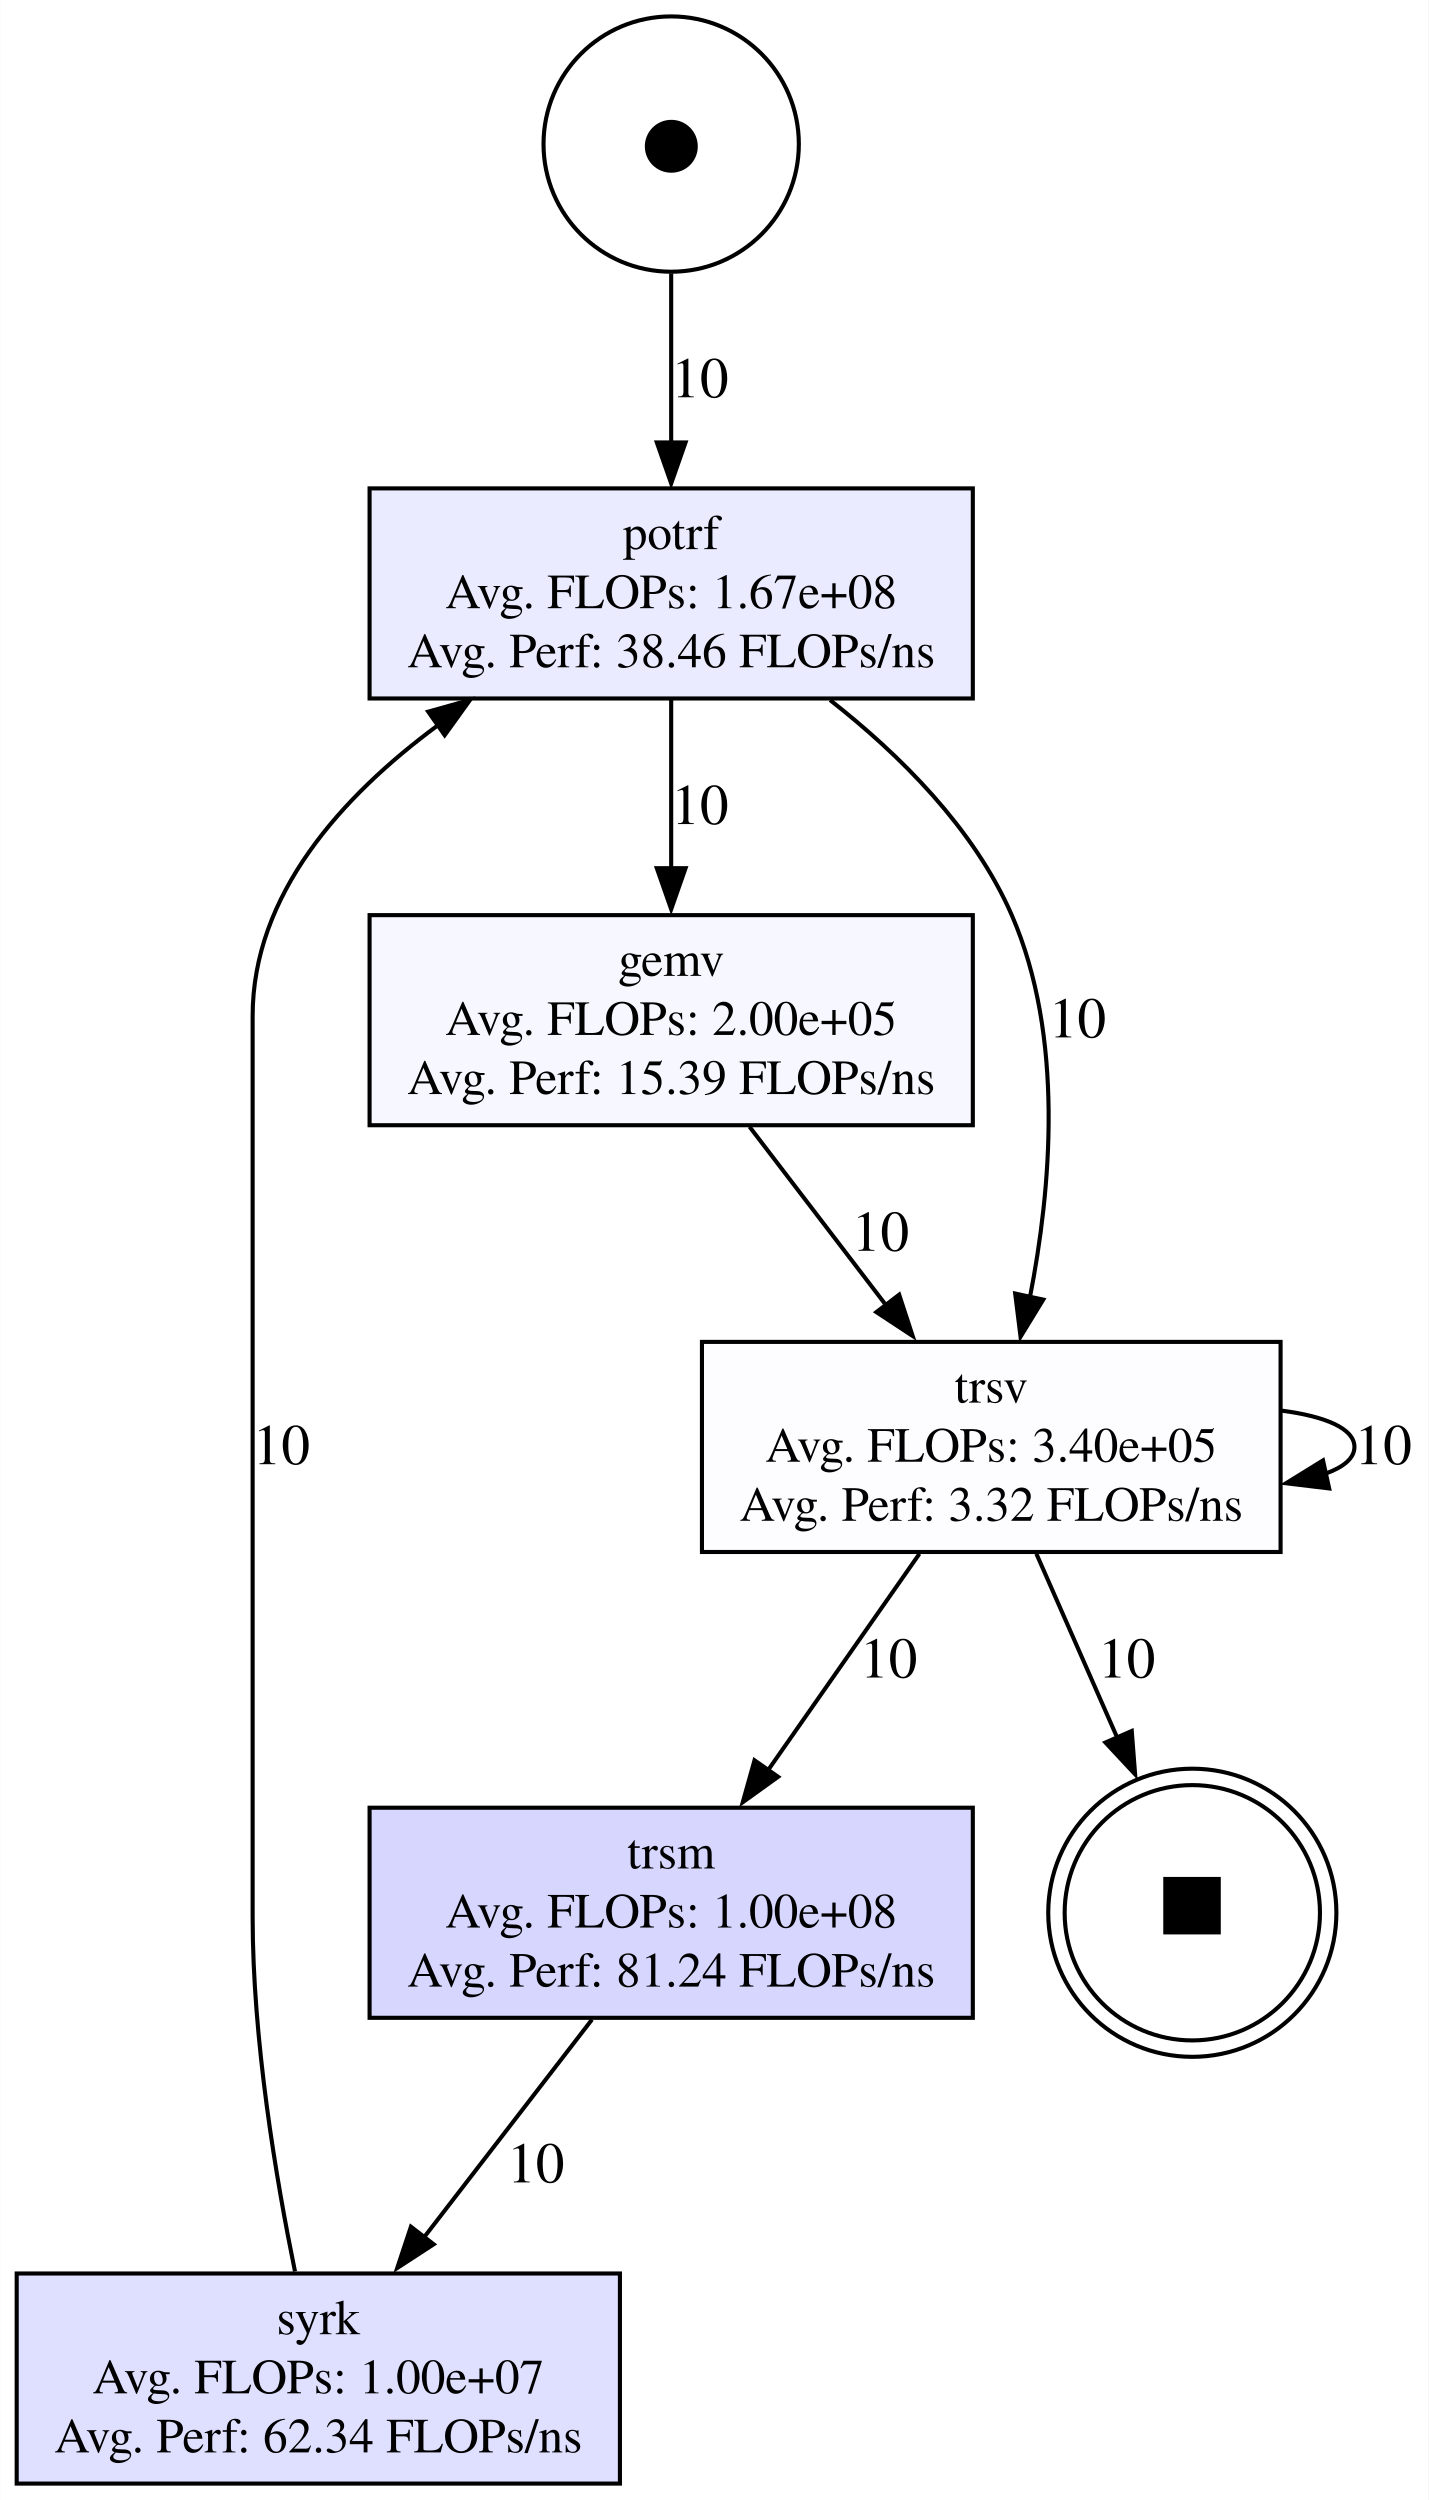
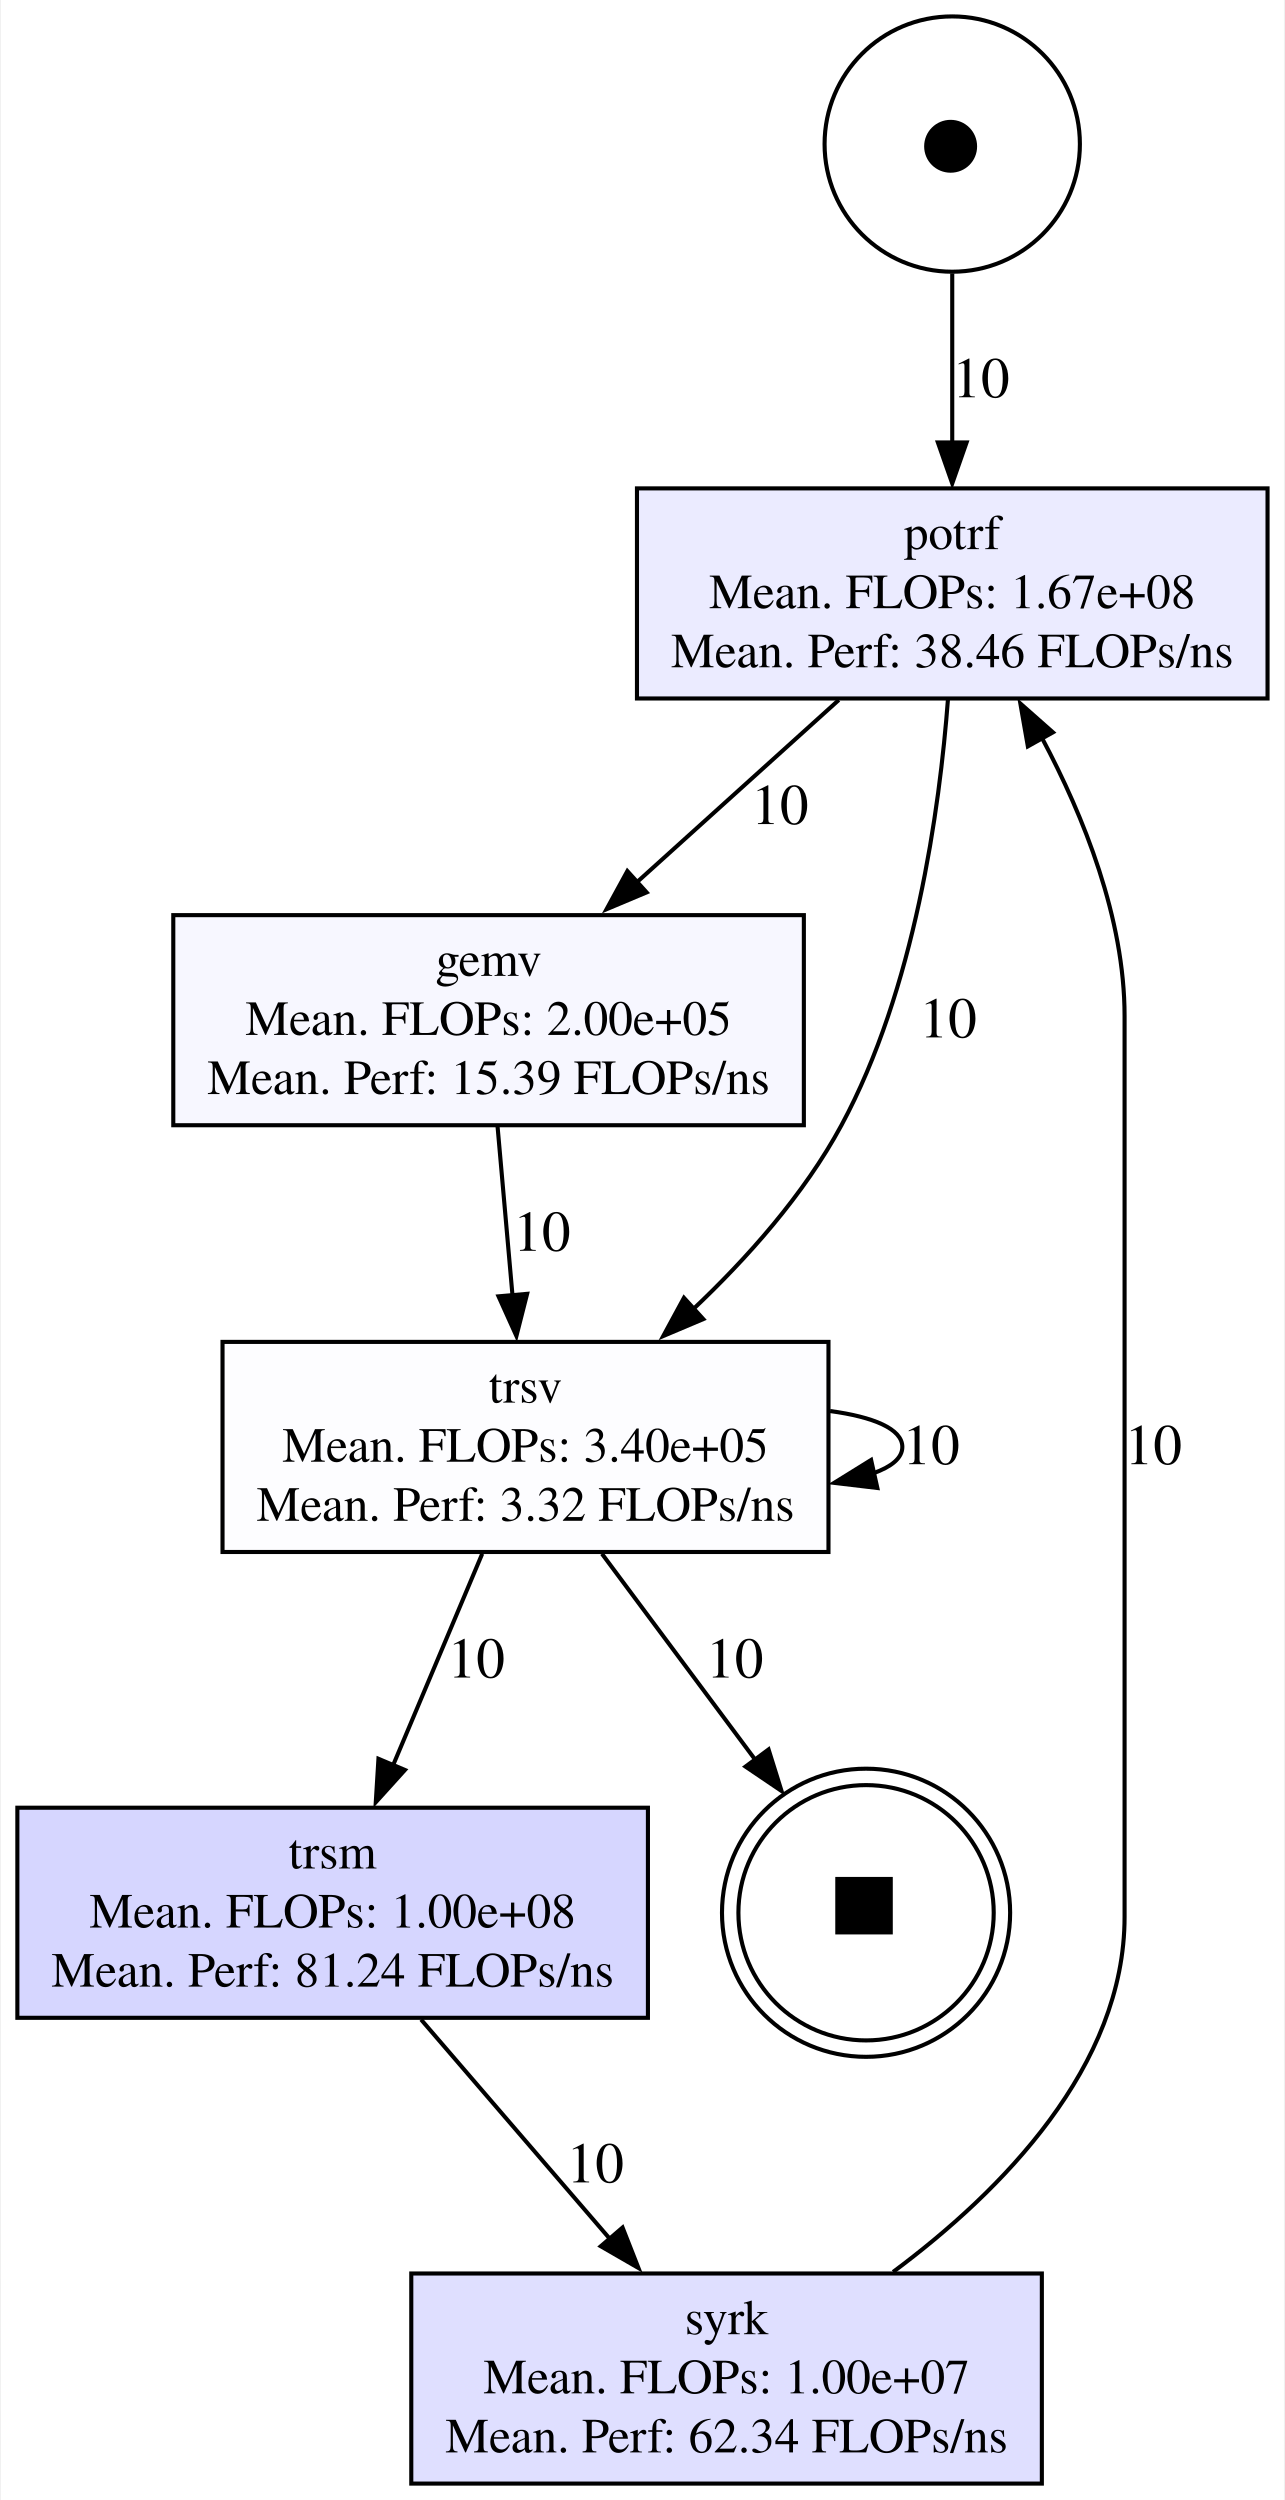
- <svg xmlns="http://www.w3.org/2000/svg" width="348pt" height="609pt" viewBox="0.00 0.00 348.01 609.25">
+ <svg xmlns="http://www.w3.org/2000/svg" width="313pt" height="609pt" viewBox="0.00 0.00 312.67 609.25">
  <g id="graph0" class="graph" transform="scale(1 1) rotate(0) translate(4 605.25)">
-     <polygon fill="white" stroke="none" points="-4,4 -4,-605.25 344.01,-605.25 344.01,4 -4,4" />
+     <polygon fill="white" stroke="none" points="-4,4 -4,-605.25 308.67,-605.25 308.67,4 -4,4" />
    <g id="node1" class="node">
-       <ellipse fill="none" stroke="black" cx="159.5" cy="-570.14" rx="31.11" ry="31.11" />
-       <text text-anchor="middle" x="159.5" y="-561.14" font-family="Times,serif" font-size="30.00">●</text>
+       <ellipse fill="none" stroke="black" cx="227.83" cy="-570.14" rx="31.11" ry="31.11" />
+       <text text-anchor="start" x="216.58" y="-561.14" font-family="Times,serif" font-size="30.00">●</text>
+     </g>
+     <g id="node2" class="node">
+       <polygon fill="#ebebff" stroke="black" points="304.67,-486.23 151,-486.23 151,-435.03 304.67,-435.03 304.67,-486.23" />
+       <text text-anchor="middle" x="227.83" y="-471.43" font-family="Times,serif" font-size="12.00">potrf</text>
+       <text text-anchor="middle" x="227.83" y="-457.03" font-family="Times,serif" font-size="12.00">Mean. FLOPs: 1.67e+08</text>
+       <text text-anchor="middle" x="227.83" y="-442.63" font-family="Times,serif" font-size="12.00">Mean. Perf: 38.46 FLOPs/ns</text>
+     </g>
+     <g id="edge1" class="edge">
+       <path fill="none" stroke="#000000" d="M227.83,-538.62C227.83,-525.72 227.83,-510.6 227.83,-497.2" />
+       <polygon fill="#000000" stroke="#000000" points="231.33,-497.43 227.83,-487.43 224.33,-497.43 231.33,-497.43" />
+       <text text-anchor="middle" x="234.83" y="-508.43" font-family="Times,serif" font-size="14.00">10</text>
+     </g>
+     <g id="node4" class="node">
+       <polygon fill="#f7f7ff" stroke="black" points="191.67,-382.23 38,-382.23 38,-331.03 191.67,-331.03 191.67,-382.23" />
+       <text text-anchor="middle" x="114.83" y="-367.43" font-family="Times,serif" font-size="12.00">gemv</text>
+       <text text-anchor="middle" x="114.83" y="-353.03" font-family="Times,serif" font-size="12.00">Mean. FLOPs: 2.00e+05</text>
+       <text text-anchor="middle" x="114.83" y="-338.63" font-family="Times,serif" font-size="12.00">Mean. Perf: 15.39 FLOPs/ns</text>
+     </g>
+     <g id="edge2" class="edge">
+       <path fill="none" stroke="#000000" d="M200.19,-434.67C185.28,-421.21 166.7,-404.44 150.69,-389.99" />
+       <polygon fill="#000000" stroke="#000000" points="153.35,-387.78 143.58,-383.67 148.66,-392.97 153.35,-387.78" />
+       <text text-anchor="middle" x="185.83" y="-404.43" font-family="Times,serif" font-size="14.00">10</text>
    </g>
    <g id="node6" class="node">
-       <polygon fill="#ebebff" stroke="black" points="233.01,-486.23 86,-486.23 86,-435.03 233.01,-435.03 233.01,-486.23" />
-       <text text-anchor="middle" x="159.5" y="-471.43" font-family="Times,serif" font-size="12.00">potrf</text>
-       <text text-anchor="middle" x="159.5" y="-457.03" font-family="Times,serif" font-size="12.00">Avg. FLOPs: 1.67e+08</text>
-       <text text-anchor="middle" x="159.5" y="-442.63" font-family="Times,serif" font-size="12.00">Avg. Perf: 38.46 FLOPs/ns</text>
+       <polygon fill="#fdfdff" stroke="black" points="197.67,-278.23 50,-278.23 50,-227.03 197.67,-227.03 197.67,-278.23" />
+       <text text-anchor="middle" x="123.83" y="-263.43" font-family="Times,serif" font-size="12.00">trsv</text>
+       <text text-anchor="middle" x="123.83" y="-249.03" font-family="Times,serif" font-size="12.00">Mean. FLOPs: 3.40e+05</text>
+       <text text-anchor="middle" x="123.83" y="-234.63" font-family="Times,serif" font-size="12.00">Mean. Perf: 3.32 FLOPs/ns</text>
    </g>
-     <g id="edge1" class="edge">
-       <path fill="none" stroke="#000000" d="M159.5,-538.62C159.5,-525.72 159.5,-510.6 159.5,-497.2" />
-       <polygon fill="#000000" stroke="#000000" points="163,-497.43 159.5,-487.43 156,-497.43 163,-497.43" />
-       <text text-anchor="middle" x="166.5" y="-508.43" font-family="Times,serif" font-size="14.00">10</text>
-     </g>
-     <g id="node2" class="node">
-       <polygon fill="#d6d6ff" stroke="black" points="233.01,-164.71 86,-164.71 86,-113.51 233.01,-113.51 233.01,-164.71" />
-       <text text-anchor="middle" x="159.5" y="-149.91" font-family="Times,serif" font-size="12.00">trsm</text>
-       <text text-anchor="middle" x="159.5" y="-135.51" font-family="Times,serif" font-size="12.00">Avg. FLOPs: 1.00e+08</text>
-       <text text-anchor="middle" x="159.5" y="-121.11" font-family="Times,serif" font-size="12.00">Avg. Perf: 81.24 FLOPs/ns</text>
+     <g id="edge7" class="edge">
+       <path fill="none" stroke="#000000" d="M226.8,-434.99C224.76,-408 218.71,-364.15 200.83,-331.03 191.73,-314.15 177.8,-298.53 164.28,-285.8" />
+       <polygon fill="#000000" stroke="#000000" points="167.16,-283.79 157.4,-279.66 162.45,-288.97 167.16,-283.79" />
+       <text text-anchor="middle" x="226.83" y="-352.43" font-family="Times,serif" font-size="14.00">10</text>
    </g>
    <g id="node3" class="node">
-       <polygon fill="#dfdfff" stroke="black" points="147.01,-51.2 0,-51.2 0,0 147.01,0 147.01,-51.2" />
-       <text text-anchor="middle" x="73.5" y="-36.4" font-family="Times,serif" font-size="12.00">syrk</text>
-       <text text-anchor="middle" x="73.5" y="-22" font-family="Times,serif" font-size="12.00">Avg. FLOPs: 1.00e+07</text>
-       <text text-anchor="middle" x="73.5" y="-7.6" font-family="Times,serif" font-size="12.00">Avg. Perf: 62.34 FLOPs/ns</text>
+       <polygon fill="#d6d6ff" stroke="black" points="153.67,-164.71 0,-164.71 0,-113.51 153.67,-113.51 153.67,-164.71" />
+       <text text-anchor="middle" x="76.83" y="-149.91" font-family="Times,serif" font-size="12.00">trsm</text>
+       <text text-anchor="middle" x="76.83" y="-135.51" font-family="Times,serif" font-size="12.00">Mean. FLOPs: 1.00e+08</text>
+       <text text-anchor="middle" x="76.83" y="-121.11" font-family="Times,serif" font-size="12.00">Mean. Perf: 81.24 FLOPs/ns</text>
+     </g>
+     <g id="node5" class="node">
+       <polygon fill="#dfdfff" stroke="black" points="249.67,-51.2 96,-51.2 96,0 249.67,0 249.67,-51.2" />
+       <text text-anchor="middle" x="172.83" y="-36.4" font-family="Times,serif" font-size="12.00">syrk</text>
+       <text text-anchor="middle" x="172.83" y="-22" font-family="Times,serif" font-size="12.00">Mean. FLOPs: 1.00e+07</text>
+       <text text-anchor="middle" x="172.83" y="-7.6" font-family="Times,serif" font-size="12.00">Mean. Perf: 62.34 FLOPs/ns</text>
+     </g>
+     <g id="edge9" class="edge">
+       <path fill="none" stroke="#000000" d="M98.38,-113.09C111.96,-97.3 129.66,-76.74 144.4,-59.63" />
+       <polygon fill="#000000" stroke="#000000" points="147.49,-62.4 151.36,-52.54 142.18,-57.84 147.49,-62.4" />
+       <text text-anchor="middle" x="140.83" y="-73.4" font-family="Times,serif" font-size="14.00">10</text>
+     </g>
+     <g id="edge5" class="edge">
+       <path fill="none" stroke="#000000" d="M117.03,-330.67C118.12,-318.32 119.46,-303.19 120.66,-289.62" />
+       <polygon fill="#000000" stroke="#000000" points="124.23,-289.94 121.62,-279.67 117.26,-289.33 124.23,-289.94" />
+       <text text-anchor="middle" x="127.83" y="-300.43" font-family="Times,serif" font-size="14.00">10</text>
+     </g>
+     <g id="edge6" class="edge">
+       <path fill="none" stroke="#000000" d="M213.41,-51.57C239.99,-71.35 269.83,-101.68 269.83,-138.11 269.83,-357.63 269.83,-357.63 269.83,-357.63 269.83,-381.44 259.93,-406.18 249.74,-425.33" />
+       <polygon fill="#000000" stroke="#000000" points="246.26,-423.36 244.43,-433.8 252.37,-426.78 246.26,-423.36" />
+       <text text-anchor="middle" x="276.83" y="-248.43" font-family="Times,serif" font-size="14.00">10</text>
+     </g>
+     <g id="edge8" class="edge">
+       <path fill="none" stroke="#000000" d="M113.29,-226.6C106.88,-211.39 98.6,-191.75 91.55,-175.02" />
+       <polygon fill="#000000" stroke="#000000" points="94.45,-173.91 87.35,-166.05 88,-176.63 94.45,-173.91" />
+       <text text-anchor="middle" x="111.83" y="-196.43" font-family="Times,serif" font-size="14.00">10</text>
    </g>
    <g id="edge4" class="edge">
-       <path fill="none" stroke="#000000" d="M140.2,-113.09C128.14,-97.45 112.46,-77.12 99.34,-60.1" />
-       <polygon fill="#000000" stroke="#000000" points="101.62,-58.32 92.74,-52.54 96.08,-62.6 101.62,-58.32" />
-       <text text-anchor="middle" x="126.5" y="-73.4" font-family="Times,serif" font-size="14.00">10</text>
+       <path fill="none" stroke="#000000" d="M198.06,-261.38C208.6,-259.96 215.67,-257.04 215.67,-252.63 215.67,-249.93 213.04,-247.8 208.6,-246.22" />
+       <polygon fill="#000000" stroke="#000000" points="209.58,-242.63 199.06,-243.88 208.06,-249.46 209.58,-242.63" />
+       <text text-anchor="middle" x="222.67" y="-248.43" font-family="Times,serif" font-size="14.00">10</text>
    </g>
-     <g id="edge5" class="edge">
-       <path fill="none" stroke="#000000" d="M67.82,-51.7C63.22,-74.2 57.5,-108.19 57.5,-138.11 57.5,-357.63 57.5,-357.63 57.5,-357.63 57.5,-387.16 79.15,-411.13 102.5,-428.39" />
-       <polygon fill="#000000" stroke="#000000" points="100.29,-431.82 110.49,-434.68 104.3,-426.08 100.29,-431.82" />
-       <text text-anchor="middle" x="64.5" y="-248.43" font-family="Times,serif" font-size="14.00">10</text>
-     </g>
-     <g id="node4" class="node">
-       <polygon fill="#f7f7ff" stroke="black" points="233.01,-382.23 86,-382.23 86,-331.03 233.01,-331.03 233.01,-382.23" />
-       <text text-anchor="middle" x="159.5" y="-367.43" font-family="Times,serif" font-size="12.00">gemv</text>
-       <text text-anchor="middle" x="159.5" y="-353.03" font-family="Times,serif" font-size="12.00">Avg. FLOPs: 2.00e+05</text>
-       <text text-anchor="middle" x="159.5" y="-338.63" font-family="Times,serif" font-size="12.00">Avg. Perf: 15.39 FLOPs/ns</text>
-     </g>
-     <g id="node5" class="node">
-       <polygon fill="#fdfdff" stroke="black" points="308.01,-278.23 167,-278.23 167,-227.03 308.01,-227.03 308.01,-278.23" />
-       <text text-anchor="middle" x="237.5" y="-263.43" font-family="Times,serif" font-size="12.00">trsv</text>
-       <text text-anchor="middle" x="237.5" y="-249.03" font-family="Times,serif" font-size="12.00">Avg. FLOPs: 3.40e+05</text>
-       <text text-anchor="middle" x="237.5" y="-234.63" font-family="Times,serif" font-size="12.00">Avg. Perf: 3.32 FLOPs/ns</text>
-     </g>
-     <g id="edge7" class="edge">
-       <path fill="none" stroke="#000000" d="M178.59,-330.67C188.6,-317.58 201,-301.37 211.84,-287.19" />
-       <polygon fill="#000000" stroke="#000000" points="215.06,-289.74 218.35,-279.67 209.5,-285.49 215.06,-289.74" />
-       <text text-anchor="middle" x="210.5" y="-300.43" font-family="Times,serif" font-size="14.00">10</text>
+     <g id="node7" class="node">
+       <ellipse fill="none" stroke="black" cx="206.83" cy="-139.11" rx="31.11" ry="31.11" />
+       <ellipse fill="none" stroke="black" cx="206.83" cy="-139.11" rx="35.11" ry="35.11" />
+       <text text-anchor="start" x="195.58" y="-130.11" font-family="Times,serif" font-size="30.00">■</text>
    </g>
    <g id="edge3" class="edge">
-       <path fill="none" stroke="#000000" d="M220,-226.6C209.06,-210.96 194.84,-190.63 182.94,-173.61" />
-       <polygon fill="#000000" stroke="#000000" points="185.55,-172.24 176.95,-166.05 179.81,-176.26 185.55,-172.24" />
-       <text text-anchor="middle" x="212.5" y="-196.43" font-family="Times,serif" font-size="14.00">10</text>
-     </g>
-     <g id="edge8" class="edge">
-       <path fill="none" stroke="#000000" d="M308.33,-261.47C318.88,-260.09 326.01,-257.14 326.01,-252.63 326.01,-249.87 323.36,-247.7 318.91,-246.11" />
-       <polygon fill="#000000" stroke="#000000" points="319.85,-242.52 309.33,-243.78 318.35,-249.35 319.85,-242.52" />
-       <text text-anchor="middle" x="333.01" y="-248.43" font-family="Times,serif" font-size="14.00">10</text>
-     </g>
-     <g id="node7" class="node">
-       <ellipse fill="none" stroke="black" cx="286.5" cy="-139.11" rx="31.11" ry="31.11" />
-       <ellipse fill="none" stroke="black" cx="286.5" cy="-139.11" rx="35.11" ry="35.11" />
-       <text text-anchor="middle" x="286.5" y="-130.11" font-family="Times,serif" font-size="30.00">■</text>
-     </g>
-     <g id="edge9" class="edge">
-       <path fill="none" stroke="#000000" d="M248.5,-226.6C254.33,-213.33 261.65,-196.67 268.31,-181.53" />
-       <polygon fill="#000000" stroke="#000000" points="271.74,-183.41 272.56,-172.85 265.33,-180.6 271.74,-183.41" />
-       <text text-anchor="middle" x="270.5" y="-196.43" font-family="Times,serif" font-size="14.00">10</text>
-     </g>
-     <g id="edge6" class="edge">
-       <path fill="none" stroke="#000000" d="M159.5,-434.67C159.5,-422.32 159.5,-407.19 159.5,-393.62" />
-       <polygon fill="#000000" stroke="#000000" points="163,-393.67 159.5,-383.67 156,-393.67 163,-393.67" />
-       <text text-anchor="middle" x="166.5" y="-404.43" font-family="Times,serif" font-size="14.00">10</text>
-     </g>
-     <g id="edge2" class="edge">
-       <path fill="none" stroke="#000000" d="M198.21,-434.65C215.19,-421.35 233.31,-403.37 242.5,-382.23 255.35,-352.69 252.14,-315.65 246.89,-288.91" />
-       <polygon fill="#000000" stroke="#000000" points="250.17,-288.53 244.64,-279.49 243.33,-290.01 250.17,-288.53" />
-       <text text-anchor="middle" x="258.5" y="-352.43" font-family="Times,serif" font-size="14.00">10</text>
+       <path fill="none" stroke="#000000" d="M142.46,-226.6C153.43,-211.86 167.5,-192.96 179.68,-176.59" />
+       <polygon fill="#000000" stroke="#000000" points="183.07,-178.91 186.23,-168.79 177.45,-174.73 183.07,-178.91" />
+       <text text-anchor="middle" x="174.83" y="-196.43" font-family="Times,serif" font-size="14.00">10</text>
    </g>
  </g>
</svg>
